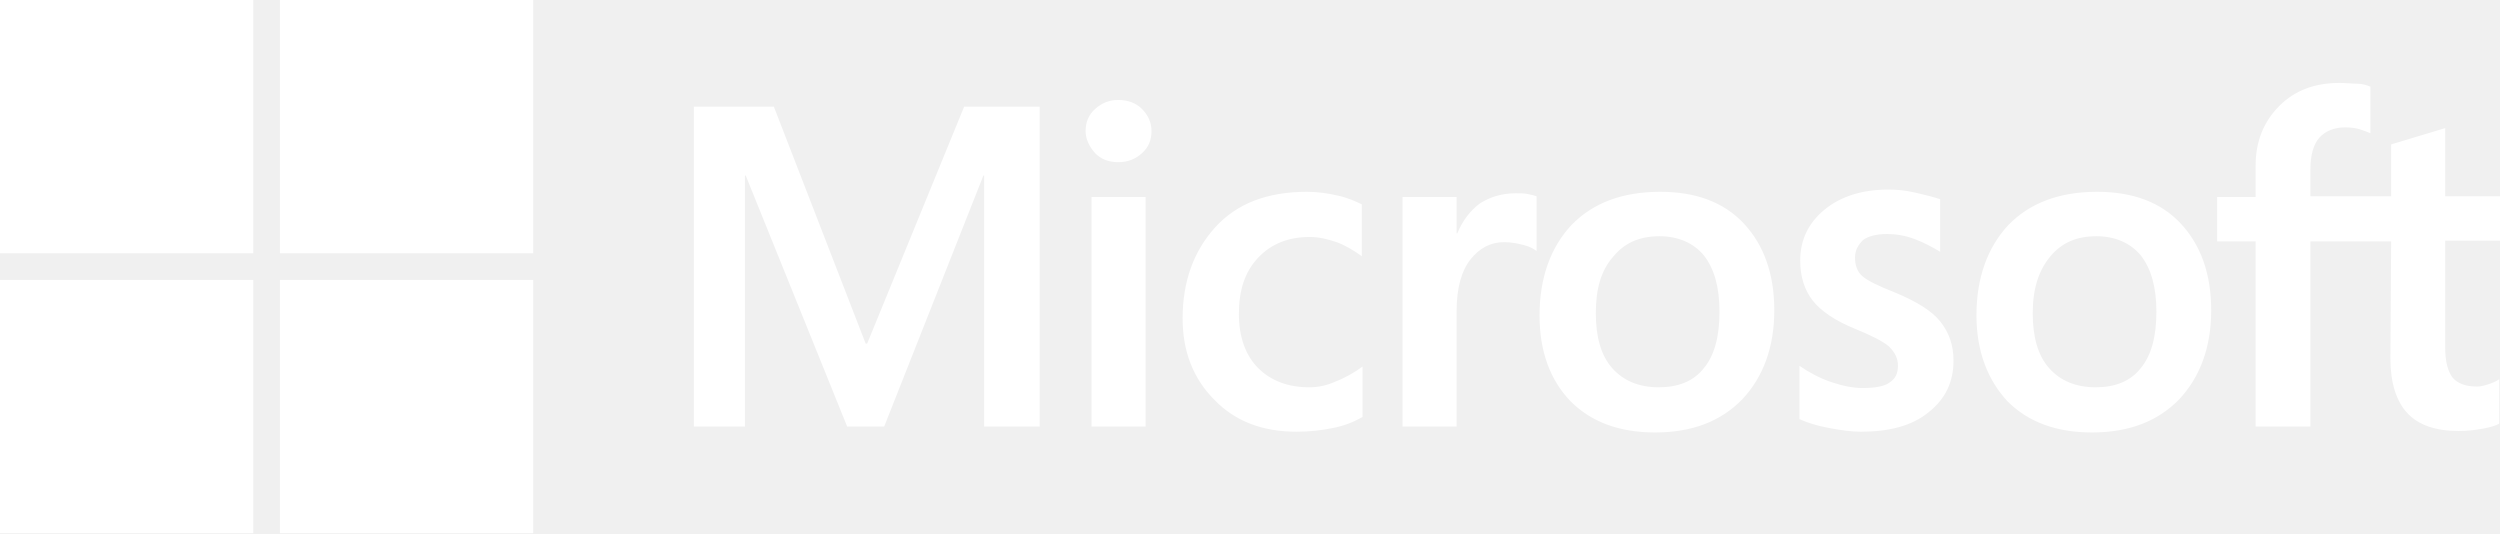
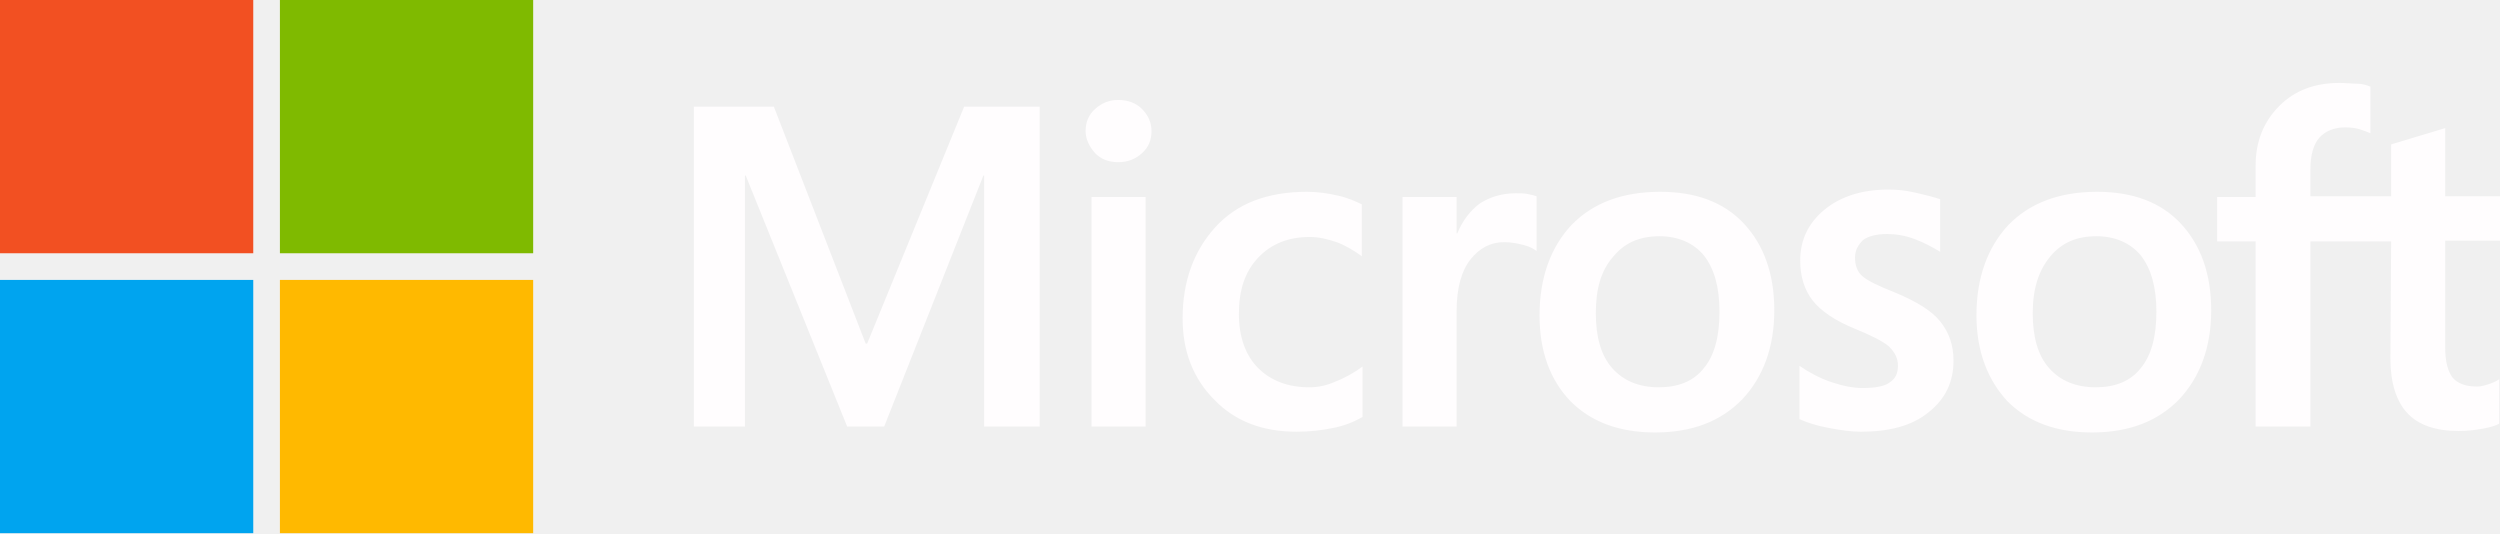
- <svg xmlns="http://www.w3.org/2000/svg" version="1.1" viewBox="0 0 337.6 72">
-   <path fill="#fff" d="M140.4,14.4v43.2h-7.5V23.7h-0.1l-13.4,33.9h-5l-13.7-33.9h-0.1v33.9h-6.9V14.4h10.8l12.4,32h0.2l13.1-32H140.4 z M146.6,17.7c0-1.2,0.4-2.2,1.3-3c0.9-0.8,1.9-1.2,3.1-1.2c1.3,0,2.4,0.4,3.2,1.2s1.3,1.8,1.3,3c0,1.2-0.4,2.2-1.3,3 c-0.9,0.8-1.9,1.2-3.2,1.2s-2.3-0.4-3.1-1.2C147.1,19.8,146.6,18.8,146.6,17.7z M154.7,26.6v31h-7.3v-31H154.7z M176.8,52.3 c1.1,0,2.3-0.2,3.6-0.8c1.3-0.5,2.5-1.2,3.6-2v6.8c-1.2,0.7-2.5,1.2-4,1.5c-1.5,0.3-3.1,0.5-4.9,0.5c-4.6,0-8.3-1.4-11.1-4.3 c-2.9-2.9-4.3-6.6-4.3-11c0-5,1.5-9.1,4.4-12.3c2.9-3.2,7-4.8,12.4-4.8c1.4,0,2.8,0.2,4.1,0.5c1.4,0.3,2.5,0.8,3.3,1.2v7 c-1.1-0.8-2.3-1.5-3.4-1.9c-1.2-0.4-2.4-0.7-3.6-0.7c-2.9,0-5.2,0.9-7,2.8s-2.6,4.4-2.6,7.6c0,3.1,0.9,5.6,2.6,7.3 C171.6,51.4,173.9,52.3,176.8,52.3z M204.7,26.1c0.6,0,1.1,0,1.6,0.1s0.9,0.2,1.2,0.3v7.4c-0.4-0.3-0.9-0.6-1.7-0.8 s-1.6-0.4-2.7-0.4c-1.8,0-3.3,0.8-4.5,2.3s-1.9,3.8-1.9,7v15.6h-7.3v-31h7.3v4.9h0.1c0.7-1.7,1.7-3,3-4 C201.2,26.6,202.8,26.1,204.7,26.1z M207.9,42.6c0-5.1,1.5-9.2,4.3-12.2c2.9-3,6.9-4.5,12-4.5c4.8,0,8.6,1.4,11.3,4.3 s4.1,6.8,4.1,11.7c0,5-1.5,9-4.3,12c-2.9,3-6.8,4.5-11.8,4.5c-4.8,0-8.6-1.4-11.4-4.2C209.3,51.3,207.9,47.4,207.9,42.6z M215.5,42.3c0,3.2,0.7,5.7,2.2,7.4s3.6,2.6,6.3,2.6c2.6,0,4.7-0.8,6.1-2.6c1.4-1.7,2.1-4.2,2.1-7.6c0-3.3-0.7-5.8-2.1-7.6 c-1.4-1.7-3.5-2.6-6-2.6c-2.7,0-4.7,0.9-6.2,2.7C216.2,36.5,215.5,39,215.5,42.3z M250.5,34.8c0,1,0.3,1.9,1,2.5 c0.7,0.6,2.1,1.3,4.4,2.2c2.9,1.2,5,2.5,6.1,3.9c1.2,1.5,1.8,3.2,1.8,5.3c0,2.9-1.1,5.2-3.4,7c-2.2,1.8-5.3,2.6-9.1,2.6 c-1.3,0-2.7-0.2-4.3-0.5c-1.6-0.3-2.9-0.7-4-1.2v-7.2c1.3,0.9,2.8,1.7,4.3,2.2c1.5,0.5,2.9,0.8,4.2,0.8c1.6,0,2.9-0.2,3.6-0.7 c0.8-0.5,1.2-1.2,1.2-2.3c0-1-0.4-1.8-1.2-2.6c-0.8-0.7-2.4-1.5-4.6-2.4c-2.7-1.1-4.6-2.4-5.7-3.8s-1.7-3.2-1.7-5.4 c0-2.8,1.1-5.1,3.3-6.9c2.2-1.8,5.1-2.7,8.6-2.7c1.1,0,2.3,0.1,3.6,0.4s2.5,0.6,3.4,0.9V34c-1-0.6-2.1-1.2-3.4-1.7 c-1.3-0.5-2.6-0.7-3.8-0.7c-1.4,0-2.5,0.3-3.2,0.8C250.9,33.1,250.5,33.8,250.5,34.8z M266.9,42.6c0-5.1,1.5-9.2,4.3-12.2 c2.9-3,6.9-4.5,12-4.5c4.8,0,8.6,1.4,11.3,4.3s4.1,6.8,4.1,11.7c0,5-1.5,9-4.3,12c-2.9,3-6.8,4.5-11.8,4.5c-4.8,0-8.6-1.4-11.4-4.2 C268.4,51.3,266.9,47.4,266.9,42.6z M274.5,42.3c0,3.2,0.7,5.7,2.2,7.4s3.6,2.6,6.3,2.6c2.6,0,4.7-0.8,6.1-2.6 c1.4-1.7,2.1-4.2,2.1-7.6c0-3.3-0.7-5.8-2.1-7.6c-1.4-1.7-3.5-2.6-6-2.6c-2.7,0-4.7,0.9-6.2,2.7C275.3,36.5,274.5,39,274.5,42.3z M322.9,32.6h-10.9v25h-7.4v-25h-5.2v-6h5.2v-4.3c0-3.2,1.1-5.9,3.2-8s4.8-3.1,8.1-3.1c0.9,0,1.7,0.1,2.4,0.1s1.3,0.2,1.8,0.4v6.3 c-0.2-0.1-0.7-0.3-1.3-0.5c-0.6-0.2-1.3-0.3-2.1-0.3c-1.5,0-2.7,0.5-3.5,1.4c-0.8,0.9-1.2,2.4-1.2,4.2v3.7h10.9v-7l7.3-2.2v9.2h7.4 v6h-7.4v14.5c0,1.9,0.4,3.2,1,4c0.7,0.8,1.8,1.2,3.3,1.2c0.4,0,0.9-0.1,1.5-0.3c0.6-0.2,1.1-0.4,1.5-0.7v6c-0.5,0.3-1.2,0.5-2.3,0.7 c-1.1,0.2-2.1,0.3-3.2,0.3c-3.1,0-5.4-0.8-6.9-2.4c-1.5-1.6-2.3-4.1-2.3-7.4L322.9,32.6L322.9,32.6z" />
-   <rect fill="#fff" width="34.2" height="34.2" />
-   <rect x="37.8" fill="#fff" width="34.2" height="34.2" />
-   <rect y="37.8" fill="#fff" width="34.2" height="34.2" />
-   <rect x="37.8" y="37.8" fill="#fff" width="34.2" height="34.2" />
+ <svg xmlns="http://www.w3.org/2000/svg" version="1.1" id="Capa_1" x="0px" y="0px" viewBox="0 0 337.6 72" style="enable-background:new 0 0 337.6 72;" xml:space="preserve">
+   <style type="text/css">
+ 	.st0{fill:#FFFDFE;}
+ 	.st1{fill:#F25022;}
+ 	.st2{fill:#7FBA00;}
+ 	.st3{fill:#00A4EF;}
+ 	.st4{fill:#FFB900;}
+ </style>
+   <path class="st0" d="M140.4,14.4v43.2h-7.5V23.7h-0.1l-13.4,33.9h-5l-13.7-33.9h-0.1v33.9h-6.9V14.4h10.8l12.4,32h0.2l13.1-32  C130.2,14.4,140.4,14.4,140.4,14.4z M146.6,17.7c0-1.2,0.4-2.2,1.3-3c0.9-0.8,1.9-1.2,3.1-1.2c1.3,0,2.4,0.4,3.2,1.2s1.3,1.8,1.3,3  s-0.4,2.2-1.3,3c-0.9,0.8-1.9,1.2-3.2,1.2s-2.3-0.4-3.1-1.2C147.1,19.8,146.6,18.8,146.6,17.7z M154.7,26.6v31h-7.3v-31  C147.4,26.6,154.7,26.6,154.7,26.6z M176.8,52.3c1.1,0,2.3-0.2,3.6-0.8c1.3-0.5,2.5-1.2,3.6-2v6.8c-1.2,0.7-2.5,1.2-4,1.5  s-3.1,0.5-4.9,0.5c-4.6,0-8.3-1.4-11.1-4.3c-2.9-2.9-4.3-6.6-4.3-11c0-5,1.5-9.1,4.4-12.3s7-4.8,12.4-4.8c1.4,0,2.8,0.2,4.1,0.5  c1.4,0.3,2.5,0.8,3.3,1.2v7c-1.1-0.8-2.3-1.5-3.4-1.9c-1.2-0.4-2.4-0.7-3.6-0.7c-2.9,0-5.2,0.9-7,2.8s-2.6,4.4-2.6,7.6  c0,3.1,0.9,5.6,2.6,7.3C171.6,51.4,173.9,52.3,176.8,52.3z M204.7,26.1c0.6,0,1.1,0,1.6,0.1s0.9,0.2,1.2,0.3v7.4  c-0.4-0.3-0.9-0.6-1.7-0.8s-1.6-0.4-2.7-0.4c-1.8,0-3.3,0.8-4.5,2.3s-1.9,3.8-1.9,7v15.6h-7.3v-31h7.3v4.9h0.1c0.7-1.7,1.7-3,3-4  C201.2,26.6,202.8,26.1,204.7,26.1z M207.9,42.6c0-5.1,1.5-9.2,4.3-12.2c2.9-3,6.9-4.5,12-4.5c4.8,0,8.6,1.4,11.3,4.3  s4.1,6.8,4.1,11.7c0,5-1.5,9-4.3,12c-2.9,3-6.8,4.5-11.8,4.5c-4.8,0-8.6-1.4-11.4-4.2C209.3,51.3,207.9,47.4,207.9,42.6z   M215.5,42.3c0,3.2,0.7,5.7,2.2,7.4s3.6,2.6,6.3,2.6c2.6,0,4.7-0.8,6.1-2.6c1.4-1.7,2.1-4.2,2.1-7.6c0-3.3-0.7-5.8-2.1-7.6  c-1.4-1.7-3.5-2.6-6-2.6c-2.7,0-4.7,0.9-6.2,2.7C216.2,36.5,215.5,39,215.5,42.3z M250.5,34.8c0,1,0.3,1.9,1,2.5s2.1,1.3,4.4,2.2  c2.9,1.2,5,2.5,6.1,3.9c1.2,1.5,1.8,3.2,1.8,5.3c0,2.9-1.1,5.2-3.4,7c-2.2,1.8-5.3,2.6-9.1,2.6c-1.3,0-2.7-0.2-4.3-0.5  s-2.9-0.7-4-1.2v-7.2c1.3,0.9,2.8,1.7,4.3,2.2s2.9,0.8,4.2,0.8c1.6,0,2.9-0.2,3.6-0.7c0.8-0.5,1.2-1.2,1.2-2.3c0-1-0.4-1.8-1.2-2.6  c-0.8-0.7-2.4-1.5-4.6-2.4c-2.7-1.1-4.6-2.4-5.7-3.8s-1.7-3.2-1.7-5.4c0-2.8,1.1-5.1,3.3-6.9s5.1-2.7,8.6-2.7c1.1,0,2.3,0.1,3.6,0.4  s2.5,0.6,3.4,0.9V34c-1-0.6-2.1-1.2-3.4-1.7s-2.6-0.7-3.8-0.7c-1.4,0-2.5,0.3-3.2,0.8C250.9,33.1,250.5,33.8,250.5,34.8z   M266.9,42.6c0-5.1,1.5-9.2,4.3-12.2c2.9-3,6.9-4.5,12-4.5c4.8,0,8.6,1.4,11.3,4.3s4.1,6.8,4.1,11.7c0,5-1.5,9-4.3,12  c-2.9,3-6.8,4.5-11.8,4.5c-4.8,0-8.6-1.4-11.4-4.2C268.4,51.3,266.9,47.4,266.9,42.6z M274.5,42.3c0,3.2,0.7,5.7,2.2,7.4  s3.6,2.6,6.3,2.6c2.6,0,4.7-0.8,6.1-2.6c1.4-1.7,2.1-4.2,2.1-7.6c0-3.3-0.7-5.8-2.1-7.6c-1.4-1.7-3.5-2.6-6-2.6  c-2.7,0-4.7,0.9-6.2,2.7C275.3,36.5,274.5,39,274.5,42.3z M322.9,32.6H312v25h-7.4v-25h-5.2v-6h5.2v-4.3c0-3.2,1.1-5.9,3.2-8  s4.8-3.1,8.1-3.1c0.9,0,1.7,0.1,2.4,0.1s1.3,0.2,1.8,0.4V18c-0.2-0.1-0.7-0.3-1.3-0.5c-0.6-0.2-1.3-0.3-2.1-0.3  c-1.5,0-2.7,0.5-3.5,1.4S312,21,312,22.8v3.7h10.9v-7l7.3-2.2v9.2h7.4v6h-7.4V47c0,1.9,0.4,3.2,1,4c0.7,0.8,1.8,1.2,3.3,1.2  c0.4,0,0.9-0.1,1.5-0.3s1.1-0.4,1.5-0.7v6c-0.5,0.3-1.2,0.5-2.3,0.7c-1.1,0.2-2.1,0.3-3.2,0.3c-3.1,0-5.4-0.8-6.9-2.4  c-1.5-1.6-2.3-4.1-2.3-7.4L322.9,32.6L322.9,32.6z" />
+   <rect y="0" class="st1" width="34.2" height="34.2" />
+   <rect x="37.8" y="0" class="st2" width="34.2" height="34.2" />
+   <rect y="37.8" class="st3" width="34.2" height="34.2" />
+   <rect x="37.8" y="37.8" class="st4" width="34.2" height="34.2" />
</svg>
